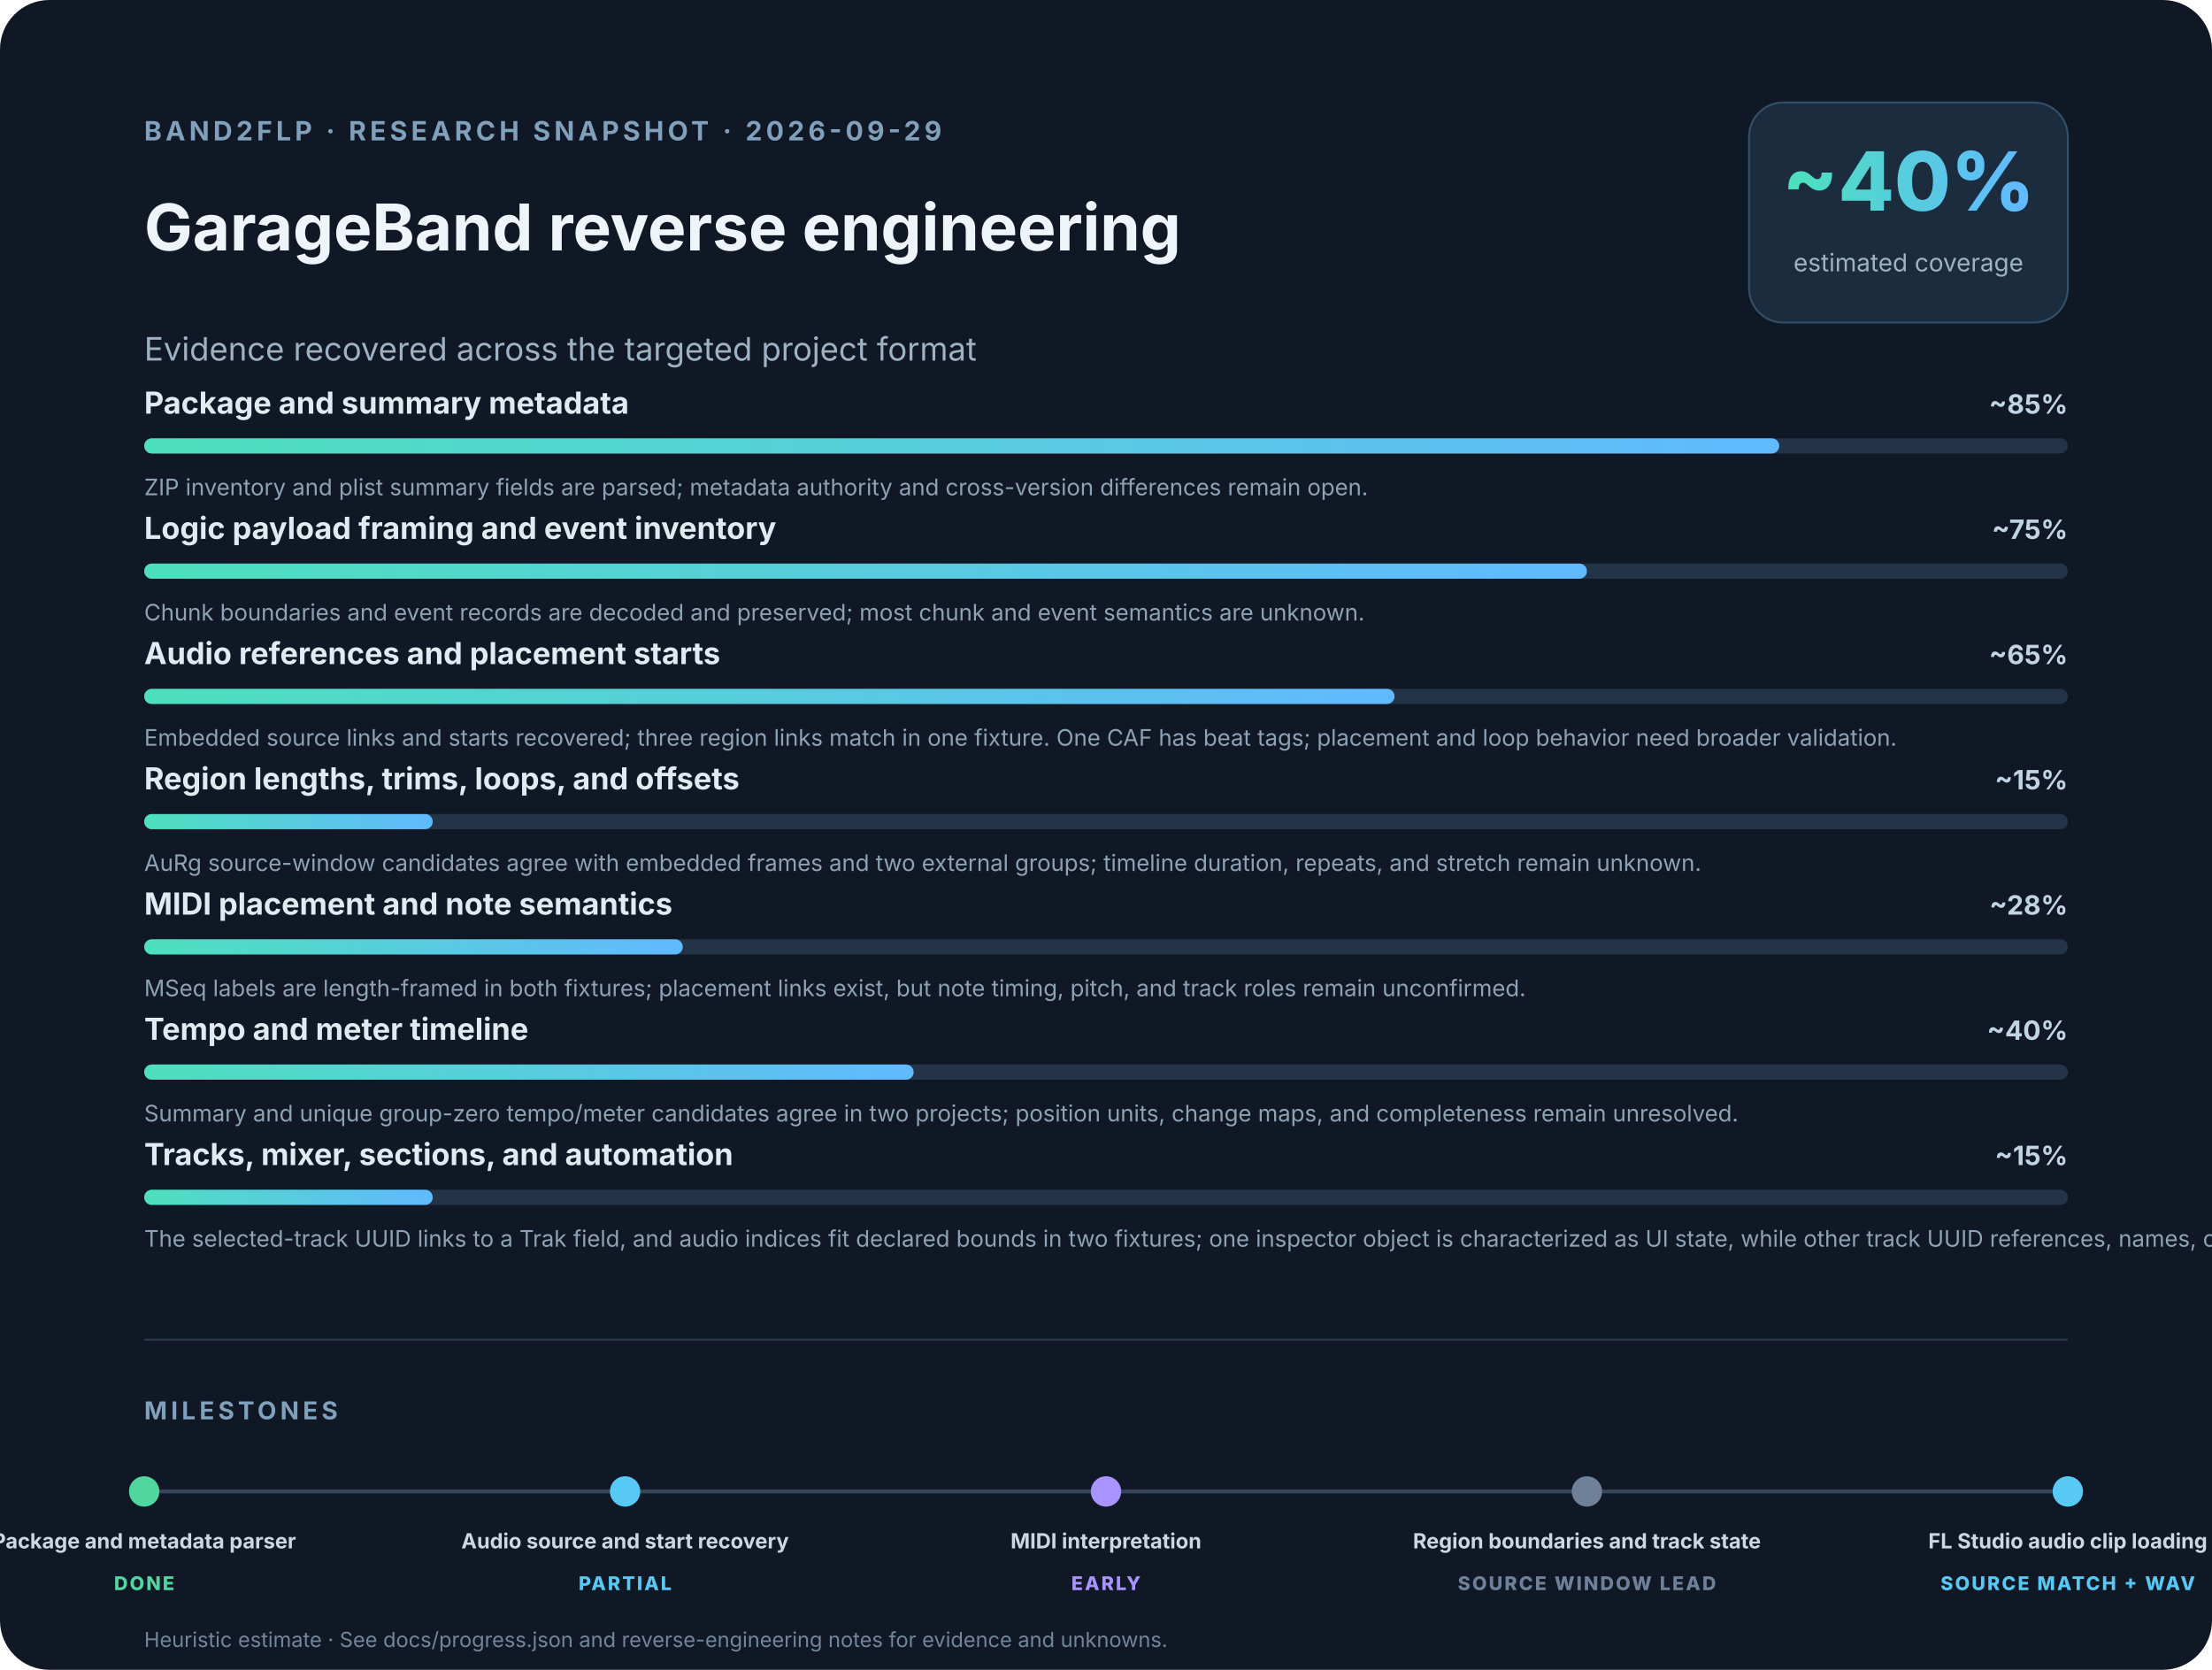
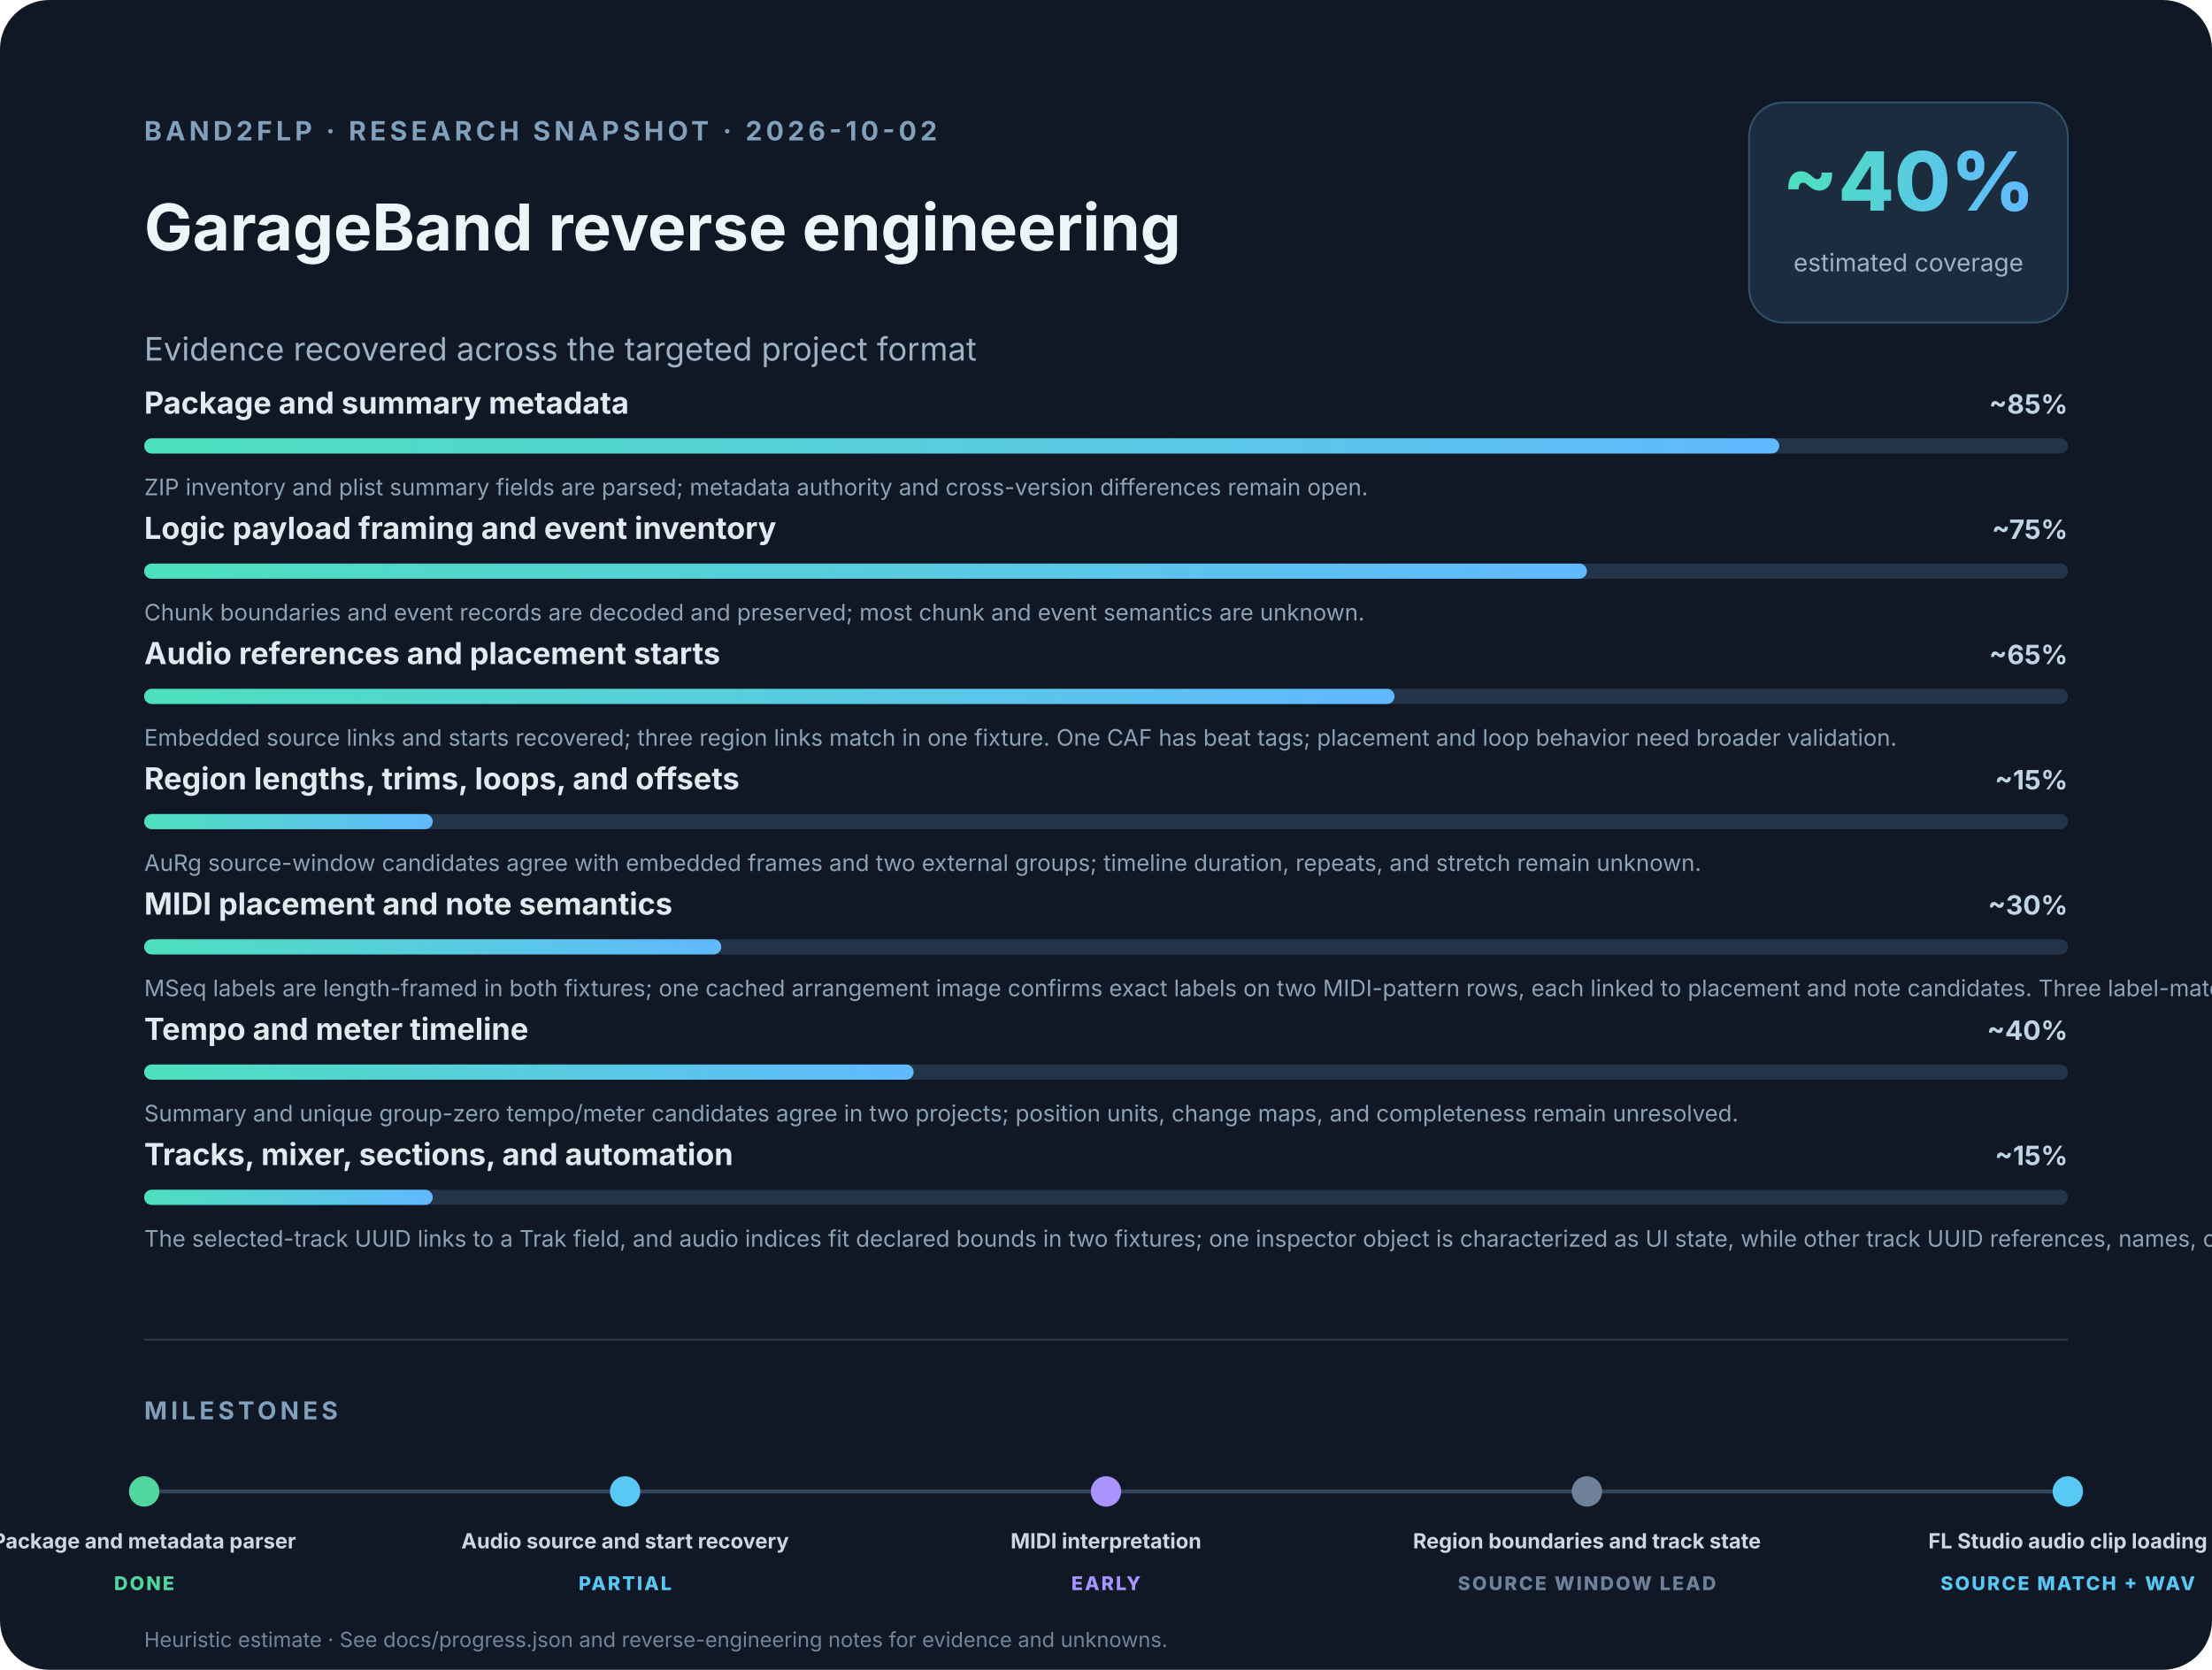
<svg xmlns="http://www.w3.org/2000/svg" viewBox="0 0 1166 880" role="img" aria-labelledby="title desc">
  <defs>
    <linearGradient id="accent" x1="0" x2="1">
      <stop offset="0" stop-color="#4de0bd" />
      <stop offset="1" stop-color="#61b9ff" />
    </linearGradient>
  </defs>
  <rect width="1166" height="880" rx="26" fill="#101826" />
-   <text x="76" y="74" class="eyebrow">BAND2FLP · RESEARCH SNAPSHOT · 2026-09-29</text>
+   <text x="76" y="74" class="eyebrow">BAND2FLP · RESEARCH SNAPSHOT · 2026-10-02</text>
  <text x="76" y="132" class="headline">GarageBand reverse engineering</text>
  <text x="76" y="190" class="subhead">Evidence recovered across the targeted project format</text>
  <rect x="922" y="54" width="168" height="116" rx="18" fill="#1b2c3e" stroke="#31506a" />
  <text x="1006" y="111" class="big-pct" text-anchor="middle">~40%</text>
  <text x="1006" y="143" class="small" text-anchor="middle">estimated coverage</text>
  <text x="76" y="218" class="row-title">Package and summary metadata</text>
  <text x="1090" y="218" class="row-pct" text-anchor="end">~85%</text>
  <rect x="76" y="231" width="1014" height="8" rx="4" class="bar-bg" />
  <rect x="76" y="231" width="861.9" height="8" rx="4" class="bar-fill" />
  <text x="76" y="261" class="row-note">ZIP inventory and plist summary fields are parsed; metadata authority and cross-version differences remain open.</text>
  <text x="76" y="284" class="row-title">Logic payload framing and event inventory</text>
  <text x="1090" y="284" class="row-pct" text-anchor="end">~75%</text>
  <rect x="76" y="297" width="1014" height="8" rx="4" class="bar-bg" />
  <rect x="76" y="297" width="760.5" height="8" rx="4" class="bar-fill" />
  <text x="76" y="327" class="row-note">Chunk boundaries and event records are decoded and preserved; most chunk and event semantics are unknown.</text>
  <text x="76" y="350" class="row-title">Audio references and placement starts</text>
  <text x="1090" y="350" class="row-pct" text-anchor="end">~65%</text>
  <rect x="76" y="363" width="1014" height="8" rx="4" class="bar-bg" />
  <rect x="76" y="363" width="659.1" height="8" rx="4" class="bar-fill" />
  <text x="76" y="393" class="row-note">Embedded source links and starts recovered; three region links match in one fixture. One CAF has beat tags; placement and loop behavior need broader validation.</text>
  <text x="76" y="416" class="row-title">Region lengths, trims, loops, and offsets</text>
  <text x="1090" y="416" class="row-pct" text-anchor="end">~15%</text>
  <rect x="76" y="429" width="1014" height="8" rx="4" class="bar-bg" />
  <rect x="76" y="429" width="152.1" height="8" rx="4" class="bar-fill" />
  <text x="76" y="459" class="row-note">AuRg source-window candidates agree with embedded frames and two external groups; timeline duration, repeats, and stretch remain unknown.</text>
  <text x="76" y="482" class="row-title">MIDI placement and note semantics</text>
-   <text x="1090" y="482" class="row-pct" text-anchor="end">~28%</text>
+   <text x="1090" y="482" class="row-pct" text-anchor="end">~30%</text>
  <rect x="76" y="495" width="1014" height="8" rx="4" class="bar-bg" />
-   <rect x="76" y="495" width="283.9" height="8" rx="4" class="bar-fill" />
-   <text x="76" y="525" class="row-note">MSeq labels are length-framed in both fixtures; placement links exist, but note timing, pitch, and track roles remain unconfirmed.</text>
+   <rect x="76" y="495" width="304.2" height="8" rx="4" class="bar-fill" />
+   <text x="76" y="525" class="row-note">MSeq labels are length-framed in both fixtures; one cached arrangement image confirms exact labels on two MIDI-pattern rows, each linked to placement and note candidates. Three label-matched rows have consecutive +0x14 values in visible order, but other values exceed the declared track count. Note fields and absolute track mapping remain unresolved.</text>
  <text x="76" y="548" class="row-title">Tempo and meter timeline</text>
  <text x="1090" y="548" class="row-pct" text-anchor="end">~40%</text>
  <rect x="76" y="561" width="1014" height="8" rx="4" class="bar-bg" />
  <rect x="76" y="561" width="405.6" height="8" rx="4" class="bar-fill" />
  <text x="76" y="591" class="row-note">Summary and unique group-zero tempo/meter candidates agree in two projects; position units, change maps, and completeness remain unresolved.</text>
  <text x="76" y="614" class="row-title">Tracks, mixer, sections, and automation</text>
  <text x="1090" y="614" class="row-pct" text-anchor="end">~15%</text>
  <rect x="76" y="627" width="1014" height="8" rx="4" class="bar-bg" />
  <rect x="76" y="627" width="152.1" height="8" rx="4" class="bar-fill" />
  <text x="76" y="657" class="row-note">The selected-track UUID links to a Trak field, and audio indices fit declared bounds in two fixtures; one inspector object is characterized as UI state, while other track UUID references, names, ordering, mixer state, sections, and automation remain unresolved.</text>
  <line x1="76" y1="706" x2="1090" y2="706" stroke="#2b3a4b" />
  <text x="76" y="748" class="section">MILESTONES</text>
  <line x1="76" y1="786" x2="1090" y2="786" stroke="#35465b" stroke-width="2" />
  <circle cx="76.0" cy="786" r="8" fill="#52d6a0" />
  <text x="76.0" y="816" class="milestone-name" text-anchor="middle">Package and metadata parser</text>
  <text x="76.0" y="838" class="milestone-state" text-anchor="middle" fill="#52d6a0">DONE</text>
  <circle cx="329.5" cy="786" r="8" fill="#58c9f5" />
  <text x="329.5" y="816" class="milestone-name" text-anchor="middle">Audio source and start recovery</text>
  <text x="329.5" y="838" class="milestone-state" text-anchor="middle" fill="#58c9f5">PARTIAL</text>
  <circle cx="583.0" cy="786" r="8" fill="#a994ff" />
  <text x="583.0" y="816" class="milestone-name" text-anchor="middle">MIDI interpretation</text>
  <text x="583.0" y="838" class="milestone-state" text-anchor="middle" fill="#a994ff">EARLY</text>
  <circle cx="836.5" cy="786" r="8" fill="#6f8199" />
  <text x="836.5" y="816" class="milestone-name" text-anchor="middle">Region boundaries and track state</text>
  <text x="836.5" y="838" class="milestone-state" text-anchor="middle" fill="#6f8199">SOURCE WINDOW LEAD</text>
  <circle cx="1090.0" cy="786" r="8" fill="#58c9f5" />
  <text x="1090.0" y="816" class="milestone-name" text-anchor="middle">FL Studio audio clip loading</text>
  <text x="1090.0" y="838" class="milestone-state" text-anchor="middle" fill="#58c9f5">SOURCE MATCH + WAV</text>
  <text x="76" y="868" class="footer">Heuristic estimate · See docs/progress.json and reverse-engineering notes for evidence and unknowns.</text>
  <style>
text { font-family: Inter, Segoe UI, Arial, sans-serif; }
.eyebrow { fill:#81a0bb; font-size:14px; font-weight:700; letter-spacing:2px; }
.headline { fill:#edf5fb; font-size:34px; font-weight:700; }
.subhead { fill:#9eb2c4; font-size:17px; }
.big-pct { fill:url(#accent); font-size:43px; font-weight:800; }
.small { fill:#9eb2c4; font-size:13px; }
.row-title { fill:#e1eaf1; font-size:16px; font-weight:650; }
.row-pct { fill:#c0d4e3; font-size:14px; font-weight:700; }
.bar-bg { fill:#243448; } .bar-fill { fill:url(#accent); }
.row-note { fill:#8da2b4; font-size:12px; }
.section { fill:#81a0bb; font-size:13px; font-weight:700; letter-spacing:2px; }
.milestone-name { fill:#cbd8e2; font-size:11px; font-weight:650; }
.milestone-state { font-size:10px; font-weight:800; letter-spacing:1px; }
.footer { fill:#71869a; font-size:11px; }
</style>
</svg>
